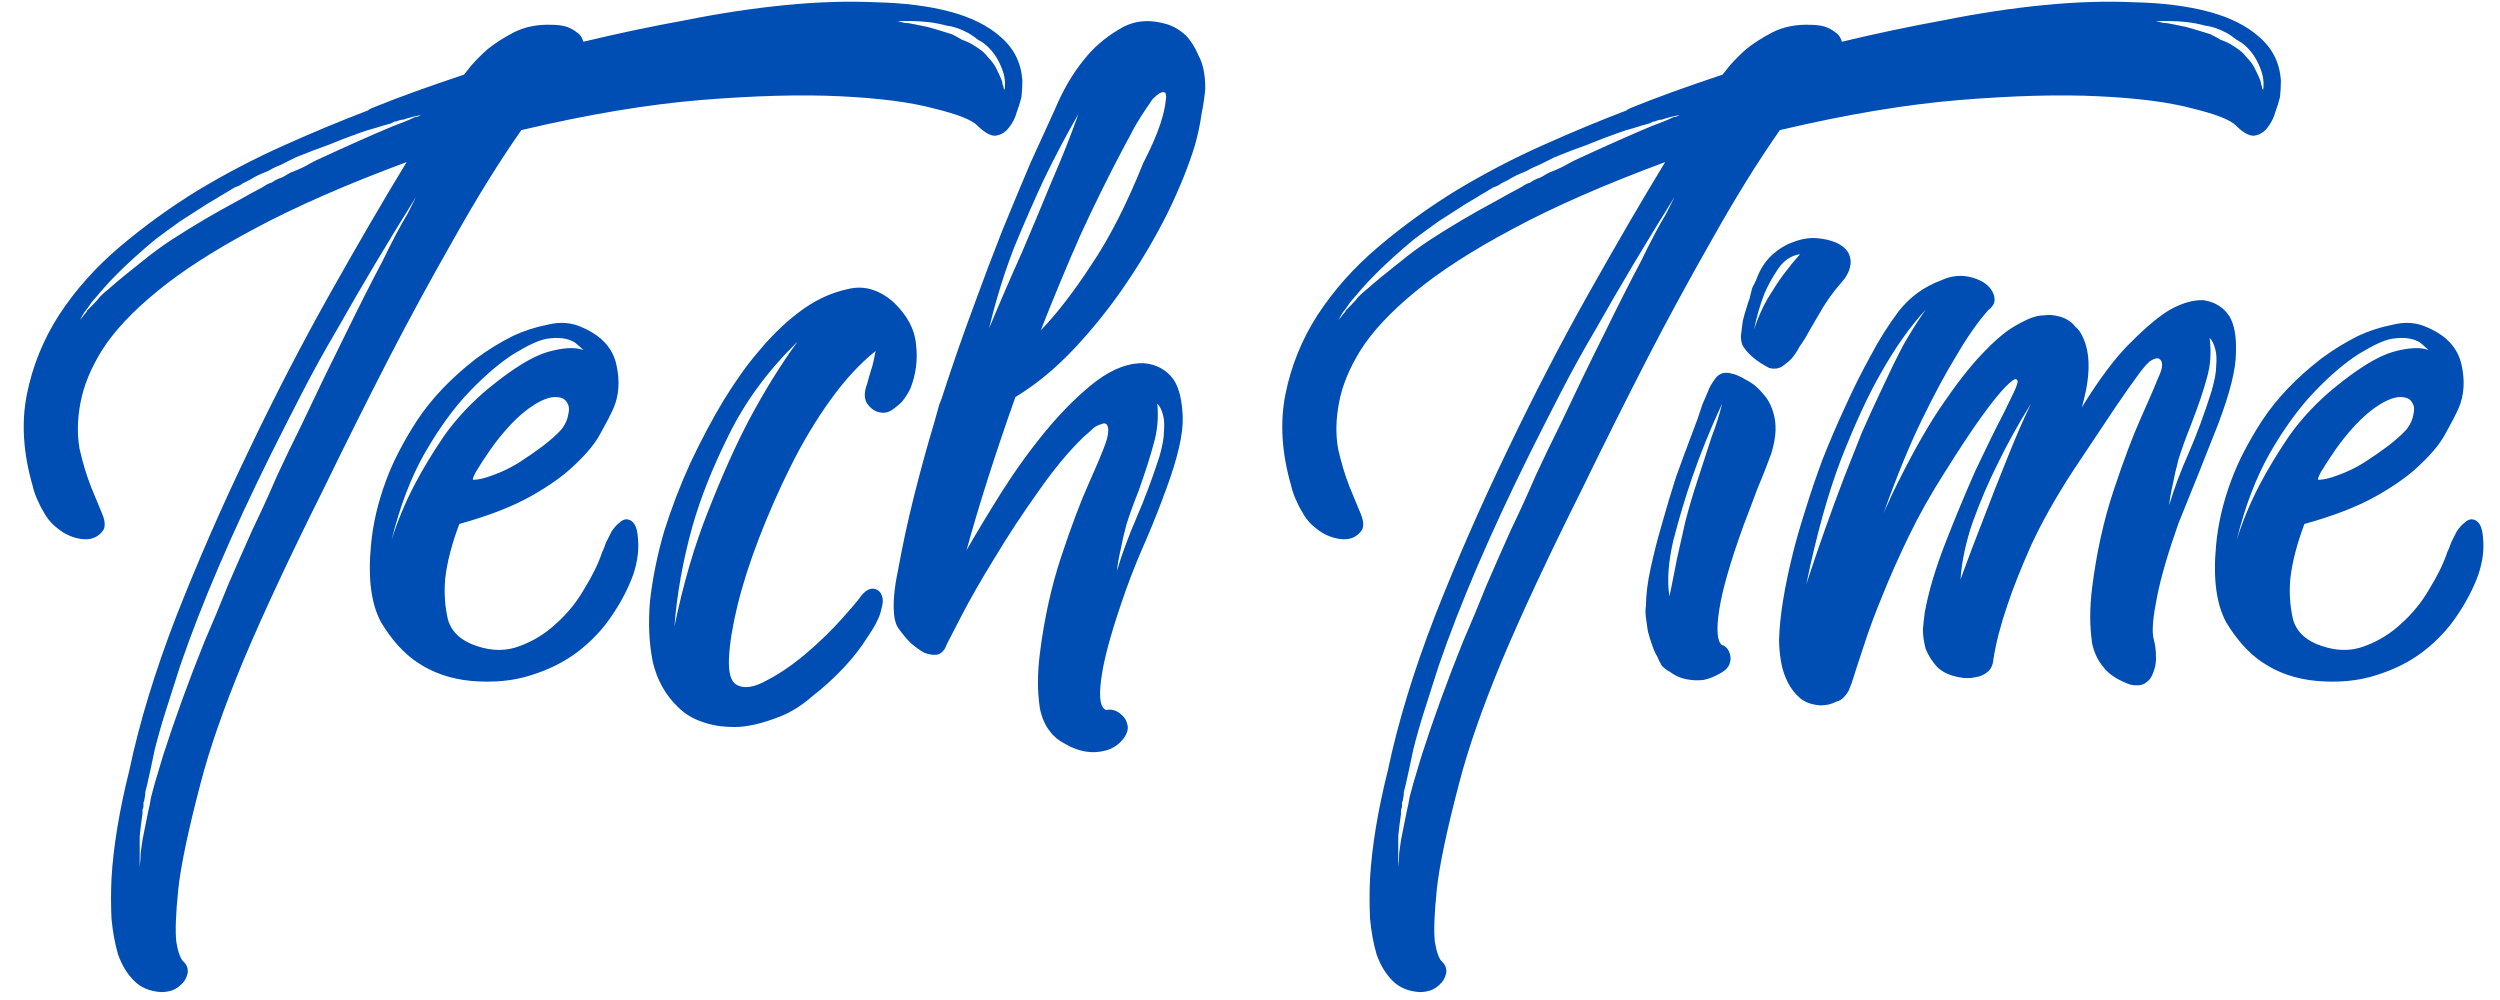
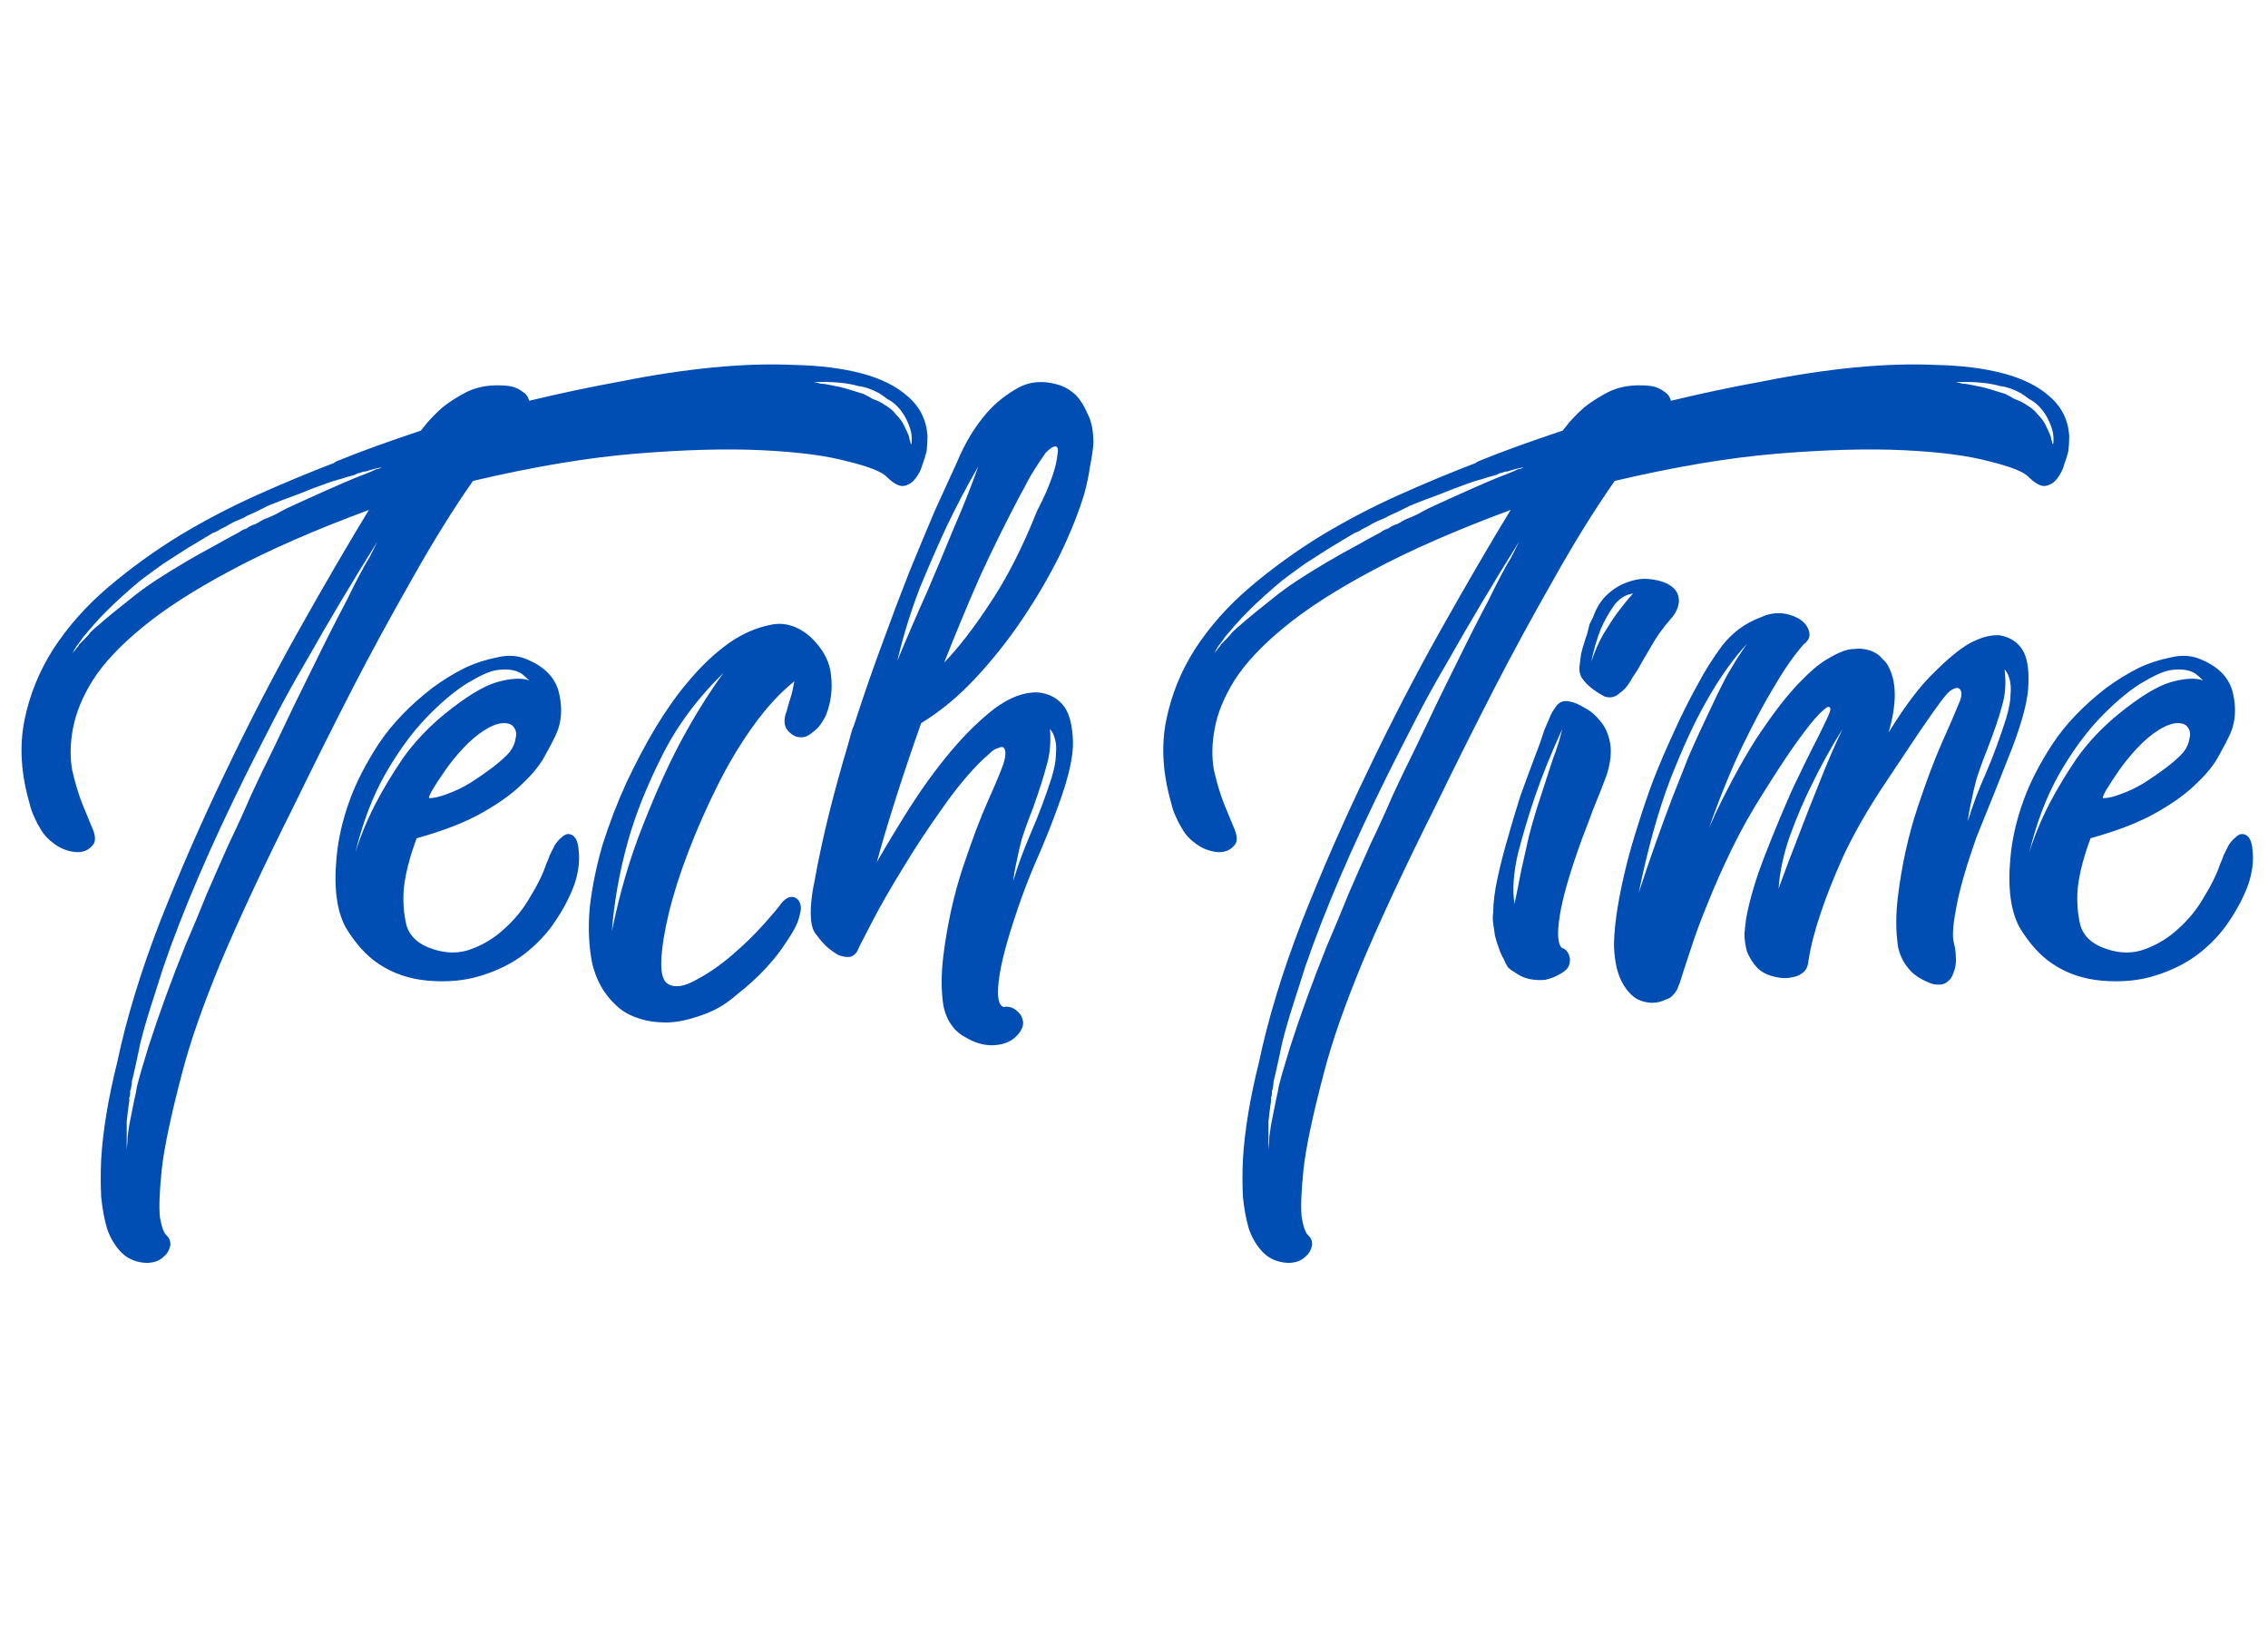
- <svg xmlns="http://www.w3.org/2000/svg" width="125" height="50" viewBox="0 0 125 50" fill="none">
+ <svg xmlns="http://www.w3.org/2000/svg" width="125" height="90" viewBox="0 0 125 50" fill="none">
  <path d="M23.2 3.732C23.325 3.575 23.451 3.419 23.576 3.262C23.827 2.98 24.093 2.714 24.375 2.463C24.72 2.181 25.158 1.899 25.691 1.617C26.255 1.335 26.897 1.21 27.618 1.241C27.869 1.241 28.104 1.272 28.323 1.335C28.511 1.398 28.683 1.492 28.84 1.617C28.997 1.711 29.106 1.868 29.169 2.087C30.861 1.68 32.569 1.319 34.292 1.006C36.015 0.661 37.676 0.411 39.274 0.254C40.872 0.097 42.376 0.05 43.786 0.113C45.196 0.144 46.434 0.301 47.499 0.583C48.564 0.865 49.41 1.288 50.037 1.852C50.695 2.416 51.055 3.137 51.118 4.014C51.118 4.296 51.102 4.578 51.071 4.86C51.008 5.111 50.93 5.361 50.836 5.612C50.773 5.863 50.648 6.113 50.46 6.364C50.272 6.615 50.037 6.756 49.755 6.787C49.504 6.787 49.207 6.615 48.862 6.27C48.58 5.988 47.859 5.706 46.7 5.424C45.541 5.111 43.974 4.907 42 4.813C40.057 4.719 37.739 4.782 35.044 5.001C32.381 5.22 29.388 5.722 26.067 6.505C24.97 8.072 23.842 9.889 22.683 11.957C21.524 13.994 20.458 15.952 19.487 17.832C18.359 20.025 17.247 22.25 16.15 24.506C14.489 27.827 13.158 30.679 12.155 33.06C11.184 35.41 10.479 37.431 10.04 39.123C9.413 41.504 9.037 43.29 8.912 44.481C8.787 45.703 8.755 46.58 8.818 47.113C8.912 47.646 9.037 47.975 9.194 48.1C9.351 48.257 9.413 48.445 9.382 48.664C9.319 48.915 9.21 49.103 9.053 49.228C8.928 49.353 8.787 49.447 8.63 49.51C8.442 49.573 8.254 49.604 8.066 49.604C7.502 49.573 7.048 49.385 6.703 49.04C6.358 48.695 6.092 48.257 5.904 47.724C5.747 47.191 5.638 46.596 5.575 45.938C5.544 45.28 5.544 44.606 5.575 43.917C5.669 42.319 5.967 40.517 6.468 38.512C6.969 36.131 7.753 33.561 8.818 30.804C9.915 28.015 11.121 25.258 12.437 22.532C13.753 19.775 15.116 17.143 16.526 14.636C17.936 12.129 19.205 9.952 20.333 8.103C17.294 9.231 14.756 10.343 12.719 11.44C10.714 12.505 9.084 13.555 7.831 14.589C6.609 15.592 5.7 16.563 5.105 17.503C4.541 18.412 4.181 19.289 4.024 20.135C3.867 20.95 3.852 21.717 3.977 22.438C4.134 23.127 4.322 23.754 4.541 24.318C4.76 24.851 4.948 25.305 5.105 25.681C5.262 26.057 5.277 26.339 5.152 26.527C4.901 26.872 4.541 27.013 4.071 26.95C3.632 26.887 3.241 26.715 2.896 26.433C2.645 26.245 2.442 26.026 2.285 25.775C2.128 25.524 2.003 25.289 1.909 25.07C1.784 24.819 1.69 24.553 1.627 24.271C1.157 22.642 1.063 21.122 1.345 19.712C1.627 18.302 2.16 16.986 2.943 15.764C3.758 14.511 4.776 13.367 5.998 12.333C7.22 11.299 8.52 10.359 9.899 9.513C11.309 8.667 12.75 7.915 14.223 7.257C15.696 6.599 17.09 6.019 18.406 5.518C18.437 5.487 18.453 5.471 18.453 5.471C18.484 5.471 18.516 5.455 18.547 5.424C19.236 5.142 19.973 4.86 20.756 4.578C21.539 4.296 22.354 4.014 23.2 3.732ZM13.894 8.949C13.957 8.918 14.004 8.902 14.035 8.902C14.098 8.871 14.16 8.839 14.223 8.808C14.317 8.745 14.427 8.683 14.552 8.62C14.803 8.526 15.022 8.432 15.21 8.338C15.429 8.213 15.633 8.103 15.821 8.009C17.45 7.257 18.719 6.693 19.628 6.317C19.879 6.223 20.082 6.145 20.239 6.082C20.396 6.019 20.537 5.957 20.662 5.894C20.725 5.863 20.772 5.847 20.803 5.847C20.866 5.847 20.913 5.831 20.944 5.8C20.975 5.8 21.007 5.784 21.038 5.753C20.725 5.816 20.474 5.878 20.286 5.941C20.223 5.972 20.161 5.988 20.098 5.988C20.035 5.988 19.973 6.004 19.91 6.035C19.847 6.066 19.785 6.082 19.722 6.082C19.597 6.145 19.534 6.176 19.534 6.176C19.283 6.239 19.017 6.317 18.735 6.411C18.484 6.474 18.234 6.552 17.983 6.646C17.45 6.834 16.918 7.038 16.385 7.257C15.852 7.445 15.32 7.649 14.787 7.868L14.411 8.056C14.348 8.087 14.286 8.119 14.223 8.15C14.16 8.181 14.098 8.213 14.035 8.244C13.878 8.307 13.737 8.369 13.612 8.432C13.518 8.495 13.393 8.557 13.236 8.62C12.985 8.714 12.735 8.839 12.484 8.996C12.421 9.027 12.359 9.059 12.296 9.09C12.233 9.121 12.171 9.153 12.108 9.184C12.045 9.247 11.92 9.309 11.732 9.372C11.262 9.654 10.792 9.936 10.322 10.218C9.883 10.5 9.445 10.782 9.006 11.064C8.567 11.377 8.16 11.675 7.784 11.957C7.439 12.239 7.095 12.537 6.75 12.85C6.437 13.132 6.139 13.414 5.857 13.696C5.606 13.947 5.371 14.197 5.152 14.448C4.933 14.699 4.745 14.918 4.588 15.106C4.463 15.294 4.337 15.466 4.212 15.623C4.149 15.717 4.087 15.827 4.024 15.952C3.993 15.983 3.977 16.015 3.977 16.046C3.977 16.077 3.961 16.093 3.93 16.093C3.993 15.999 4.055 15.921 4.118 15.858C4.181 15.764 4.243 15.686 4.306 15.623C4.337 15.592 4.353 15.56 4.353 15.529C4.384 15.498 4.416 15.466 4.447 15.435L4.635 15.247C4.792 15.09 4.917 14.949 5.011 14.824C5.136 14.699 5.277 14.573 5.434 14.448C5.935 14.009 6.468 13.571 7.032 13.132C7.565 12.693 8.097 12.302 8.63 11.957C9.163 11.612 9.695 11.283 10.228 10.97C10.761 10.657 11.262 10.375 11.732 10.124C12.233 9.842 12.719 9.576 13.189 9.325C13.314 9.231 13.44 9.168 13.565 9.137C13.628 9.106 13.675 9.074 13.706 9.043C13.769 9.012 13.831 8.98 13.894 8.949ZM20.803 9.842C19.393 12.098 18.077 14.307 16.855 16.469C16.228 17.534 15.649 18.584 15.116 19.618C14.583 20.652 14.066 21.67 13.565 22.673C11.591 26.652 10.071 30.193 9.006 33.295C8.755 34.078 8.52 34.815 8.301 35.504C8.082 36.193 7.894 36.851 7.737 37.478C7.674 37.791 7.612 38.089 7.549 38.371C7.486 38.653 7.424 38.935 7.361 39.217C7.33 39.342 7.298 39.468 7.267 39.593C7.267 39.718 7.251 39.844 7.22 39.969C7.22 40.032 7.204 40.079 7.173 40.11C7.173 40.173 7.173 40.235 7.173 40.298C7.173 40.361 7.157 40.423 7.126 40.486C7.126 40.549 7.126 40.611 7.126 40.674C7.063 41.113 7.016 41.489 6.985 41.802C6.985 42.147 6.985 42.429 6.985 42.648V43.165V43.353C7.016 43.102 7.032 42.867 7.032 42.648C7.063 42.46 7.095 42.241 7.126 41.99L7.408 40.58C7.471 40.329 7.518 40.094 7.549 39.875C7.612 39.656 7.674 39.421 7.737 39.17L8.16 37.76C8.755 35.911 9.445 34.016 10.228 32.073C10.635 31.133 11.027 30.193 11.403 29.253C11.81 28.313 12.218 27.389 12.625 26.48C13.064 25.571 13.471 24.678 13.847 23.801C14.254 22.924 14.662 22.078 15.069 21.263C15.852 19.602 16.589 18.083 17.278 16.704C17.967 15.294 18.578 14.088 19.111 13.085C19.612 12.051 20.035 11.252 20.38 10.688L20.803 9.842ZM50.225 4.531C50.288 4.155 50.241 3.779 50.084 3.403C49.927 2.996 49.708 2.651 49.426 2.369C49.269 2.212 49.097 2.087 48.909 1.993C48.752 1.868 48.596 1.758 48.439 1.664C48.032 1.445 47.671 1.319 47.358 1.288C47.013 1.194 46.684 1.131 46.371 1.1C46.058 1.069 45.791 1.053 45.572 1.053H45.055H44.914H44.867C44.992 1.084 45.118 1.116 45.243 1.147C45.368 1.147 45.494 1.163 45.619 1.194L46.324 1.335C46.575 1.398 46.794 1.46 46.982 1.523C47.201 1.586 47.405 1.648 47.593 1.711C47.781 1.805 47.953 1.899 48.11 1.993C48.298 2.056 48.47 2.134 48.627 2.228C48.784 2.322 48.925 2.416 49.05 2.51C49.175 2.604 49.285 2.714 49.379 2.839C49.598 3.058 49.755 3.278 49.849 3.497C49.943 3.685 50.021 3.857 50.084 4.014C50.115 4.108 50.131 4.186 50.131 4.249C50.162 4.28 50.178 4.327 50.178 4.39C50.178 4.421 50.194 4.453 50.225 4.484V4.531ZM31.331 25.963C31.676 25.994 31.864 26.308 31.895 26.903C31.958 27.467 31.879 28.078 31.66 28.736C31.409 29.425 31.049 30.115 30.579 30.804C30.14 31.462 29.576 32.057 28.887 32.59C28.229 33.091 27.446 33.483 26.537 33.765C25.66 34.047 24.673 34.141 23.576 34.047C22.542 33.953 21.633 33.64 20.85 33.107C20.192 32.668 19.597 32.01 19.064 31.133C18.563 30.224 18.39 28.94 18.547 27.279C18.641 26.214 18.892 25.133 19.299 24.036C19.644 23.096 20.161 22.093 20.85 21.028C21.571 19.931 22.558 18.897 23.811 17.926C24.406 17.487 25.017 17.111 25.644 16.798C26.177 16.547 26.756 16.359 27.383 16.234C28.01 16.077 28.589 16.124 29.122 16.375C30.062 16.782 30.626 17.393 30.814 18.208C31.002 19.023 30.955 19.759 30.673 20.417C30.516 20.762 30.297 21.185 30.015 21.686C29.764 22.156 29.357 22.657 28.793 23.19C28.26 23.723 27.524 24.255 26.584 24.788C25.644 25.321 24.438 25.791 22.965 26.198C22.589 27.201 22.354 28.109 22.26 28.924C22.197 29.645 22.244 30.334 22.401 30.992C22.589 31.619 23.075 32.057 23.858 32.308C24.61 32.559 25.315 32.559 25.973 32.308C26.662 32.057 27.273 31.681 27.806 31.18C28.37 30.679 28.84 30.099 29.216 29.441C29.623 28.783 29.921 28.172 30.109 27.608C30.172 27.483 30.234 27.326 30.297 27.138C30.391 26.95 30.485 26.762 30.579 26.574C30.704 26.386 30.83 26.245 30.955 26.151C31.08 26.026 31.206 25.963 31.331 25.963ZM28.088 21.451C28.276 21.2 28.386 20.95 28.417 20.699C28.48 20.448 28.448 20.245 28.323 20.088C28.229 19.931 28.041 19.853 27.759 19.853C27.477 19.853 27.132 19.978 26.725 20.229C26.318 20.48 25.91 20.824 25.503 21.263C25.127 21.67 24.798 22.078 24.516 22.485C24.234 22.892 23.999 23.253 23.811 23.566C23.654 23.848 23.607 23.989 23.67 23.989C23.921 23.989 24.25 23.911 24.657 23.754C25.096 23.597 25.519 23.394 25.926 23.143C26.365 22.861 26.772 22.579 27.148 22.297C27.555 21.984 27.869 21.702 28.088 21.451ZM19.581 26.997C19.863 26.088 20.239 25.18 20.709 24.271C21.116 23.488 21.618 22.657 22.213 21.78C22.84 20.903 23.592 20.104 24.469 19.383C25.66 18.412 26.631 17.816 27.383 17.597C28.166 17.378 28.762 17.346 29.169 17.503C29.044 17.378 28.903 17.252 28.746 17.127C28.401 16.908 27.931 16.845 27.336 16.939C26.96 17.002 26.412 17.252 25.691 17.691C25.002 18.13 24.265 18.756 23.482 19.571C22.699 20.386 21.947 21.42 21.226 22.673C20.537 23.895 19.988 25.336 19.581 26.997ZM44.673 15.106C45.362 15.764 45.739 16.469 45.801 17.221C45.895 17.973 45.801 18.709 45.519 19.43C45.394 19.681 45.253 19.9 45.096 20.088C44.94 20.245 44.767 20.386 44.579 20.511C44.391 20.636 44.172 20.668 43.921 20.605C43.702 20.542 43.514 20.401 43.357 20.182C43.2 19.931 43.2 19.602 43.357 19.195C43.42 18.944 43.483 18.725 43.545 18.537C43.608 18.349 43.655 18.177 43.686 18.02C43.718 17.863 43.749 17.707 43.78 17.55C42.997 18.177 42.245 18.991 41.524 19.994C40.803 20.997 40.145 22.093 39.55 23.284C38.955 24.475 38.422 25.681 37.952 26.903C37.482 28.125 37.122 29.253 36.871 30.287C36.62 31.321 36.48 32.198 36.448 32.919C36.417 33.64 36.542 34.078 36.824 34.235C37.2 34.454 37.717 34.376 38.375 34C39.033 33.655 39.691 33.201 40.349 32.637C41.007 32.073 41.587 31.509 42.088 30.945C42.621 30.35 42.95 29.958 43.075 29.77C43.232 29.582 43.389 29.472 43.545 29.441C43.733 29.41 43.89 29.472 44.015 29.629C44.141 29.817 44.172 30.036 44.109 30.287L44.015 30.663C43.921 30.976 43.702 31.384 43.357 31.885C43.044 32.386 42.652 32.888 42.182 33.389C41.712 33.89 41.195 34.36 40.631 34.799C40.099 35.269 39.55 35.614 38.986 35.833C38.109 36.178 37.357 36.35 36.73 36.35C36.135 36.35 35.618 36.272 35.179 36.115C34.678 35.958 34.255 35.708 33.91 35.363C33.283 34.768 32.861 34.016 32.641 33.107C32.453 32.167 32.406 31.149 32.5 30.052C32.626 28.924 32.861 27.765 33.205 26.574C33.581 25.383 34.02 24.24 34.521 23.143C35.054 22.015 35.602 20.981 36.166 20.041C36.761 19.07 37.341 18.255 37.905 17.597C38.657 16.688 39.441 15.952 40.255 15.388C40.944 14.918 41.665 14.605 42.417 14.448C43.2 14.26 43.953 14.479 44.673 15.106ZM33.722 31.321C34.161 29.19 34.725 27.263 35.414 25.54C36.103 23.785 36.777 22.281 37.435 21.028C38.218 19.555 39.033 18.239 39.879 17.08C38.407 18.521 37.263 20.072 36.448 21.733C35.633 23.362 35.023 24.898 34.615 26.339C34.145 28.031 33.847 29.692 33.722 31.321ZM52.744 5.471C53.151 4.5 53.637 3.669 54.201 2.98C54.671 2.385 55.251 1.883 55.94 1.476C56.629 1.037 57.413 0.943 58.29 1.194C58.635 1.288 58.964 1.476 59.277 1.758C59.528 2.009 59.747 2.353 59.935 2.792C60.154 3.199 60.264 3.748 60.264 4.437C60.233 4.813 60.17 5.236 60.076 5.706C60.013 6.176 59.904 6.693 59.747 7.257C59.434 8.291 58.979 9.419 58.384 10.641C57.789 11.832 57.099 13.007 56.316 14.166C55.533 15.325 54.671 16.406 53.731 17.409C52.791 18.412 51.804 19.226 50.77 19.853C50.237 21.357 49.767 22.751 49.36 24.036C48.953 25.321 48.608 26.48 48.326 27.514C48.827 26.637 49.423 25.65 50.112 24.553C50.833 23.425 51.585 22.391 52.368 21.451C53.183 20.48 53.997 19.681 54.812 19.054C55.658 18.427 56.457 18.13 57.209 18.161C57.836 18.224 58.321 18.49 58.666 18.96C58.948 19.367 59.105 19.994 59.136 20.84C59.167 21.686 58.885 22.908 58.29 24.506C58.008 25.289 57.679 26.12 57.303 26.997C56.927 27.843 56.598 28.658 56.316 29.441C55.658 31.29 55.251 32.715 55.094 33.718C54.937 34.721 54.984 35.3 55.235 35.457C55.266 35.488 55.298 35.504 55.329 35.504C55.423 35.473 55.533 35.473 55.658 35.504C55.815 35.535 55.971 35.629 56.128 35.786C56.253 35.911 56.332 36.052 56.363 36.209C56.426 36.397 56.379 36.616 56.222 36.867C55.971 37.212 55.658 37.431 55.282 37.525C54.937 37.619 54.593 37.635 54.248 37.572C53.903 37.509 53.574 37.384 53.261 37.196C52.948 37.039 52.697 36.836 52.509 36.585C52.258 36.272 52.086 35.88 51.992 35.41C51.929 34.971 51.898 34.548 51.898 34.141C51.898 33.671 51.929 33.185 51.992 32.684C52.211 30.929 52.572 29.3 53.073 27.796C53.574 26.292 54.029 25.086 54.436 24.177C54.843 23.268 55.125 22.595 55.282 22.156C55.439 21.686 55.454 21.373 55.329 21.216C55.266 21.153 55.172 21.153 55.047 21.216C54.922 21.247 54.796 21.31 54.671 21.404C54.546 21.529 54.389 21.67 54.201 21.827C53.449 22.548 52.681 23.472 51.898 24.6C51.115 25.697 50.394 26.793 49.736 27.89C49.078 28.955 48.53 29.911 48.091 30.757C47.652 31.603 47.402 32.089 47.339 32.214C47.245 32.496 47.088 32.668 46.869 32.731C46.681 32.762 46.462 32.731 46.211 32.637C45.992 32.512 45.772 32.355 45.553 32.167C45.334 31.948 45.146 31.728 44.989 31.509C44.832 31.321 44.738 31.07 44.707 30.757C44.676 30.444 44.676 30.115 44.707 29.77C44.738 29.394 44.801 28.987 44.895 28.548C45.114 27.326 45.381 26.088 45.694 24.835C46.007 23.582 46.352 22.328 46.728 21.075C46.822 20.73 46.9 20.448 46.963 20.229C47.057 20.01 47.135 19.79 47.198 19.571C47.668 18.13 48.154 16.735 48.655 15.388C49.156 14.009 49.642 12.725 50.112 11.534C50.613 10.312 51.083 9.184 51.522 8.15C51.992 7.116 52.399 6.223 52.744 5.471ZM56.927 24.553C56.676 25.18 56.473 25.744 56.316 26.245C56.191 26.715 56.097 27.122 56.034 27.467C55.94 27.874 55.877 28.235 55.846 28.548C56.097 27.702 56.426 26.809 56.833 25.869C57.24 24.929 57.616 23.926 57.961 22.861C58.118 22.328 58.196 21.905 58.196 21.592C58.227 21.247 58.212 20.965 58.149 20.746C58.086 20.495 57.992 20.307 57.867 20.182C57.93 20.903 57.867 21.576 57.679 22.203C57.522 22.798 57.272 23.582 56.927 24.553ZM56.269 7.21C55.486 8.683 54.734 10.202 54.013 11.769C53.324 13.336 52.666 14.918 52.039 16.516C52.854 15.67 53.7 14.573 54.577 13.226C55.486 11.879 56.347 10.187 57.162 8.15C57.538 7.429 57.82 6.787 58.008 6.223C58.165 5.753 58.259 5.346 58.29 5.001C58.353 4.625 58.243 4.515 57.961 4.672C57.867 4.735 57.757 4.829 57.632 4.954C57.193 5.581 56.864 6.098 56.645 6.505C56.52 6.756 56.394 6.991 56.269 7.21ZM53.919 5.706C53.355 6.677 52.791 7.743 52.227 8.902C51.757 9.905 51.256 11.048 50.723 12.333C50.222 13.618 49.799 14.981 49.454 16.422C49.987 15.137 50.535 13.868 51.099 12.615C51.569 11.518 52.055 10.359 52.556 9.137C53.089 7.915 53.543 6.771 53.919 5.706ZM86.127 3.732C86.252 3.575 86.377 3.419 86.503 3.262C86.753 2.98 87.02 2.714 87.302 2.463C87.646 2.181 88.085 1.899 88.618 1.617C89.182 1.335 89.824 1.21 90.545 1.241C90.795 1.241 91.03 1.272 91.25 1.335C91.438 1.398 91.61 1.492 91.767 1.617C91.923 1.711 92.033 1.868 92.096 2.087C93.788 1.68 95.495 1.319 97.219 1.006C98.942 0.661 100.603 0.411 102.201 0.254C103.799 0.097 105.303 0.05 106.713 0.113C108.123 0.144 109.36 0.301 110.426 0.583C111.491 0.865 112.337 1.288 112.964 1.852C113.622 2.416 113.982 3.137 114.045 4.014C114.045 4.296 114.029 4.578 113.998 4.86C113.935 5.111 113.857 5.361 113.763 5.612C113.7 5.863 113.575 6.113 113.387 6.364C113.199 6.615 112.964 6.756 112.682 6.787C112.431 6.787 112.133 6.615 111.789 6.27C111.507 5.988 110.786 5.706 109.627 5.424C108.467 5.111 106.901 4.907 104.927 4.813C102.984 4.719 100.665 4.782 97.971 5.001C95.307 5.22 92.315 5.722 88.994 6.505C87.897 8.072 86.769 9.889 85.61 11.957C84.45 13.994 83.385 15.952 82.414 17.832C81.286 20.025 80.173 22.25 79.077 24.506C77.416 27.827 76.084 30.679 75.082 33.06C74.11 35.41 73.405 37.431 72.967 39.123C72.34 41.504 71.964 43.29 71.839 44.481C71.713 45.703 71.682 46.58 71.745 47.113C71.839 47.646 71.964 47.975 72.121 48.1C72.277 48.257 72.34 48.445 72.309 48.664C72.246 48.915 72.136 49.103 71.98 49.228C71.854 49.353 71.713 49.447 71.557 49.51C71.369 49.573 71.181 49.604 70.993 49.604C70.429 49.573 69.974 49.385 69.63 49.04C69.285 48.695 69.019 48.257 68.831 47.724C68.674 47.191 68.564 46.596 68.502 45.938C68.47 45.28 68.47 44.606 68.502 43.917C68.596 42.319 68.893 40.517 69.395 38.512C69.896 36.131 70.679 33.561 71.745 30.804C72.841 28.015 74.048 25.258 75.364 22.532C76.68 19.775 78.043 17.143 79.453 14.636C80.863 12.129 82.132 9.952 83.26 8.103C80.22 9.231 77.682 10.343 75.646 11.44C73.64 12.505 72.011 13.555 70.758 14.589C69.536 15.592 68.627 16.563 68.032 17.503C67.468 18.412 67.107 19.289 66.951 20.135C66.794 20.95 66.778 21.717 66.904 22.438C67.06 23.127 67.248 23.754 67.468 24.318C67.687 24.851 67.875 25.305 68.032 25.681C68.188 26.057 68.204 26.339 68.079 26.527C67.828 26.872 67.468 27.013 66.998 26.95C66.559 26.887 66.167 26.715 65.823 26.433C65.572 26.245 65.368 26.026 65.212 25.775C65.055 25.524 64.93 25.289 64.836 25.07C64.71 24.819 64.616 24.553 64.554 24.271C64.084 22.642 63.99 21.122 64.272 19.712C64.554 18.302 65.086 16.986 65.87 15.764C66.684 14.511 67.703 13.367 68.925 12.333C70.147 11.299 71.447 10.359 72.826 9.513C74.236 8.667 75.677 7.915 77.15 7.257C78.622 6.599 80.017 6.019 81.333 5.518C81.364 5.487 81.38 5.471 81.38 5.471C81.411 5.471 81.442 5.455 81.474 5.424C82.163 5.142 82.899 4.86 83.683 4.578C84.466 4.296 85.281 4.014 86.127 3.732ZM76.821 8.949C76.883 8.918 76.93 8.902 76.962 8.902C77.024 8.871 77.087 8.839 77.15 8.808C77.244 8.745 77.353 8.683 77.479 8.62C77.729 8.526 77.949 8.432 78.137 8.338C78.356 8.213 78.56 8.103 78.748 8.009C80.377 7.257 81.646 6.693 82.555 6.317C82.805 6.223 83.009 6.145 83.166 6.082C83.322 6.019 83.463 5.957 83.589 5.894C83.651 5.863 83.698 5.847 83.73 5.847C83.792 5.847 83.839 5.831 83.871 5.8C83.902 5.8 83.933 5.784 83.965 5.753C83.651 5.816 83.401 5.878 83.213 5.941C83.15 5.972 83.087 5.988 83.025 5.988C82.962 5.988 82.899 6.004 82.837 6.035C82.774 6.066 82.711 6.082 82.649 6.082C82.523 6.145 82.461 6.176 82.461 6.176C82.21 6.239 81.944 6.317 81.662 6.411C81.411 6.474 81.16 6.552 80.91 6.646C80.377 6.834 79.844 7.038 79.312 7.257C78.779 7.445 78.246 7.649 77.714 7.868L77.338 8.056C77.275 8.087 77.212 8.119 77.15 8.15C77.087 8.181 77.024 8.213 76.962 8.244C76.805 8.307 76.664 8.369 76.539 8.432C76.445 8.495 76.319 8.557 76.163 8.62C75.912 8.714 75.661 8.839 75.411 8.996C75.348 9.027 75.285 9.059 75.223 9.09C75.16 9.121 75.097 9.153 75.035 9.184C74.972 9.247 74.847 9.309 74.659 9.372C74.189 9.654 73.719 9.936 73.249 10.218C72.81 10.5 72.371 10.782 71.933 11.064C71.494 11.377 71.087 11.675 70.711 11.957C70.366 12.239 70.021 12.537 69.677 12.85C69.363 13.132 69.066 13.414 68.784 13.696C68.533 13.947 68.298 14.197 68.079 14.448C67.859 14.699 67.671 14.918 67.515 15.106C67.389 15.294 67.264 15.466 67.139 15.623C67.076 15.717 67.013 15.827 66.951 15.952C66.919 15.983 66.904 16.015 66.904 16.046C66.904 16.077 66.888 16.093 66.857 16.093C66.919 15.999 66.982 15.921 67.045 15.858C67.107 15.764 67.17 15.686 67.233 15.623C67.264 15.592 67.28 15.56 67.28 15.529C67.311 15.498 67.342 15.466 67.374 15.435L67.562 15.247C67.718 15.09 67.844 14.949 67.938 14.824C68.063 14.699 68.204 14.573 68.361 14.448C68.862 14.009 69.395 13.571 69.959 13.132C70.491 12.693 71.024 12.302 71.557 11.957C72.089 11.612 72.622 11.283 73.155 10.97C73.687 10.657 74.189 10.375 74.659 10.124C75.16 9.842 75.646 9.576 76.116 9.325C76.241 9.231 76.366 9.168 76.492 9.137C76.554 9.106 76.601 9.074 76.633 9.043C76.695 9.012 76.758 8.98 76.821 8.949ZM83.73 9.842C82.32 12.098 81.004 14.307 79.782 16.469C79.155 17.534 78.575 18.584 78.043 19.618C77.51 20.652 76.993 21.67 76.492 22.673C74.518 26.652 72.998 30.193 71.933 33.295C71.682 34.078 71.447 34.815 71.228 35.504C71.008 36.193 70.82 36.851 70.664 37.478C70.601 37.791 70.538 38.089 70.476 38.371C70.413 38.653 70.35 38.935 70.288 39.217C70.256 39.342 70.225 39.468 70.194 39.593C70.194 39.718 70.178 39.844 70.147 39.969C70.147 40.032 70.131 40.079 70.1 40.11C70.1 40.173 70.1 40.235 70.1 40.298C70.1 40.361 70.084 40.423 70.053 40.486C70.053 40.549 70.053 40.611 70.053 40.674C69.99 41.113 69.943 41.489 69.912 41.802C69.912 42.147 69.912 42.429 69.912 42.648V43.165V43.353C69.943 43.102 69.959 42.867 69.959 42.648C69.99 42.46 70.021 42.241 70.053 41.99L70.335 40.58C70.397 40.329 70.444 40.094 70.476 39.875C70.538 39.656 70.601 39.421 70.664 39.17L71.087 37.76C71.682 35.911 72.371 34.016 73.155 32.073C73.562 31.133 73.954 30.193 74.33 29.253C74.737 28.313 75.144 27.389 75.552 26.48C75.99 25.571 76.398 24.678 76.774 23.801C77.181 22.924 77.588 22.078 77.996 21.263C78.779 19.602 79.515 18.083 80.205 16.704C80.894 15.294 81.505 14.088 82.038 13.085C82.539 12.051 82.962 11.252 83.307 10.688L83.73 9.842ZM113.152 4.531C113.214 4.155 113.167 3.779 113.011 3.403C112.854 2.996 112.635 2.651 112.353 2.369C112.196 2.212 112.024 2.087 111.836 1.993C111.679 1.868 111.522 1.758 111.366 1.664C110.958 1.445 110.598 1.319 110.285 1.288C109.94 1.194 109.611 1.131 109.298 1.1C108.984 1.069 108.718 1.053 108.499 1.053H107.982H107.841H107.794C107.919 1.084 108.044 1.116 108.17 1.147C108.295 1.147 108.42 1.163 108.546 1.194L109.251 1.335C109.501 1.398 109.721 1.46 109.909 1.523C110.128 1.586 110.332 1.648 110.52 1.711C110.708 1.805 110.88 1.899 111.037 1.993C111.225 2.056 111.397 2.134 111.554 2.228C111.71 2.322 111.851 2.416 111.977 2.51C112.102 2.604 112.212 2.714 112.306 2.839C112.525 3.058 112.682 3.278 112.776 3.497C112.87 3.685 112.948 3.857 113.011 4.014C113.042 4.108 113.058 4.186 113.058 4.249C113.089 4.28 113.105 4.327 113.105 4.39C113.105 4.421 113.12 4.453 113.152 4.484V4.531ZM84.601 21.686C84.695 21.435 84.789 21.185 84.883 20.934C84.977 20.652 85.055 20.417 85.118 20.229C85.212 20.01 85.306 19.79 85.4 19.571C85.462 19.383 85.588 19.164 85.776 18.913C85.964 18.662 86.23 18.584 86.575 18.678C86.763 18.709 87.013 18.819 87.327 19.007C87.64 19.164 87.922 19.399 88.173 19.712C88.455 20.025 88.643 20.433 88.737 20.934C88.831 21.435 88.768 22.031 88.549 22.72C88.329 23.315 88.094 23.911 87.844 24.506C87.624 25.101 87.405 25.681 87.186 26.245C86.528 28.062 86.12 29.472 85.964 30.475C85.807 31.478 85.854 32.073 86.105 32.261H86.152C86.277 32.324 86.371 32.418 86.434 32.543C86.559 32.794 86.559 33.044 86.434 33.295C86.34 33.452 86.167 33.593 85.917 33.718C85.697 33.843 85.447 33.937 85.165 34C84.883 34.031 84.585 34.016 84.272 33.953C83.99 33.89 83.723 33.765 83.473 33.577C83.347 33.514 83.222 33.42 83.097 33.295C83.003 33.138 82.924 32.982 82.862 32.825C82.768 32.668 82.689 32.496 82.627 32.308C82.533 32.057 82.454 31.807 82.392 31.556C82.36 31.305 82.329 31.086 82.298 30.898C82.266 30.679 82.266 30.475 82.298 30.287C82.298 29.754 82.376 29.128 82.533 28.407C82.689 27.686 82.877 26.95 83.097 26.198C83.316 25.415 83.551 24.631 83.802 23.848C84.084 23.065 84.35 22.344 84.601 21.686ZM84.93 23.848C85.18 23.065 85.4 22.391 85.588 21.827C85.807 21.263 85.979 20.715 86.105 20.182C85.509 21.467 85.008 22.704 84.601 23.895C84.256 24.898 83.943 25.947 83.661 27.044C83.41 28.141 83.347 29.065 83.473 29.817C83.598 29.222 83.723 28.595 83.849 27.937C83.974 27.373 84.115 26.746 84.272 26.057C84.46 25.336 84.679 24.6 84.93 23.848ZM91.839 12.145C92.152 12.302 92.356 12.49 92.45 12.709C92.544 12.928 92.559 13.148 92.497 13.367C92.465 13.524 92.387 13.696 92.262 13.884C92.199 13.978 92.136 14.056 92.074 14.119C91.635 14.62 91.259 15.153 90.946 15.717C90.632 16.25 90.397 16.657 90.241 16.939C90.178 17.033 90.084 17.174 89.959 17.362C89.865 17.55 89.739 17.738 89.583 17.926C89.426 18.083 89.254 18.224 89.066 18.349C88.878 18.443 88.674 18.459 88.455 18.396C87.859 18.083 87.436 17.738 87.186 17.362C87.092 17.237 87.045 17.049 87.045 16.798C87.076 16.547 87.107 16.297 87.139 16.046C87.201 15.795 87.264 15.576 87.327 15.388C87.389 15.169 87.436 15.028 87.468 14.965C87.53 14.714 87.577 14.526 87.609 14.401C87.671 14.276 87.734 14.15 87.797 14.025C87.985 13.492 88.251 13.069 88.596 12.756C88.94 12.443 89.301 12.223 89.677 12.098C90.084 11.941 90.476 11.879 90.852 11.91C91.228 11.941 91.557 12.02 91.839 12.145ZM87.703 16.469C87.891 15.905 88.11 15.404 88.361 14.965C88.643 14.495 88.909 14.088 89.16 13.743C89.442 13.367 89.724 13.022 90.006 12.709C89.567 12.772 89.207 13.007 88.925 13.414C88.643 13.821 88.408 14.244 88.22 14.683C88 15.247 87.828 15.842 87.703 16.469ZM92.573 34.188C92.542 34.251 92.51 34.329 92.479 34.423C92.416 34.58 92.338 34.705 92.244 34.799C92.119 34.956 91.978 35.05 91.821 35.081C91.696 35.144 91.57 35.191 91.445 35.222C91.32 35.253 91.179 35.269 91.022 35.269C90.583 35.238 90.239 35.112 89.988 34.893C89.737 34.674 89.534 34.407 89.377 34.094C89.22 33.781 89.111 33.436 89.048 33.06C88.985 32.684 88.954 32.324 88.954 31.979C88.985 30.82 89.22 29.363 89.659 27.608C89.816 26.981 90.019 26.276 90.27 25.493C90.521 24.678 90.803 23.848 91.116 23.002C91.461 22.125 91.837 21.247 92.244 20.37C92.651 19.461 93.09 18.584 93.56 17.738C93.936 17.017 94.39 16.297 94.923 15.576C95.487 14.855 96.192 14.338 97.038 14.025C97.571 13.774 98.103 13.727 98.636 13.884C99.169 14.041 99.513 14.307 99.67 14.683C99.764 14.934 99.748 15.137 99.623 15.294C99.56 15.388 99.498 15.451 99.435 15.482C98.902 16.077 98.354 16.861 97.79 17.832C97.289 18.647 96.725 19.696 96.098 20.981C95.471 22.266 94.829 23.832 94.171 25.681C94.234 25.524 94.296 25.383 94.359 25.258C94.422 25.133 94.484 24.992 94.547 24.835C95.424 23.018 96.239 21.545 96.991 20.417C97.774 19.258 98.479 18.349 99.106 17.691C99.733 17.033 100.265 16.579 100.704 16.328C101.174 16.046 101.55 15.874 101.832 15.811C101.957 15.78 102.098 15.764 102.255 15.764C102.443 15.733 102.662 15.748 102.913 15.811C103.07 15.842 103.226 15.905 103.383 15.999C103.508 16.062 103.634 16.171 103.759 16.328C103.916 16.453 104.041 16.626 104.135 16.845C104.542 17.691 104.527 18.866 104.088 20.37C104.997 18.897 105.827 17.801 106.579 17.08C107.331 16.328 107.973 15.795 108.506 15.482C109.133 15.137 109.697 14.981 110.198 15.012C110.762 15.106 111.185 15.372 111.467 15.811C111.718 16.218 111.827 16.829 111.796 17.644C111.796 18.459 111.498 19.649 110.903 21.216C110.59 21.999 110.261 22.83 109.916 23.707C109.571 24.553 109.242 25.368 108.929 26.151C108.396 27.655 108.036 28.893 107.848 29.864C107.66 30.804 107.597 31.462 107.66 31.838L107.754 32.261C107.785 32.449 107.801 32.668 107.801 32.919C107.801 33.17 107.754 33.405 107.66 33.624C107.597 33.843 107.472 34.016 107.284 34.141C107.127 34.266 106.877 34.298 106.532 34.235C106.25 34.141 105.984 34.016 105.733 33.859C105.482 33.702 105.279 33.514 105.122 33.295C104.871 32.982 104.699 32.606 104.605 32.167C104.542 31.697 104.511 31.258 104.511 30.851C104.511 30.381 104.542 29.895 104.605 29.394C104.824 27.639 105.185 26.01 105.686 24.506C106.187 23.002 106.642 21.796 107.049 20.887C107.456 19.978 107.754 19.289 107.942 18.819C108.161 18.349 108.161 18.051 107.942 17.926C107.848 17.895 107.723 17.926 107.566 18.02C107.441 18.083 107.237 18.302 106.955 18.678C106.673 19.054 106.266 19.634 105.733 20.417C105.232 21.169 104.542 22.203 103.665 23.519C102.788 24.866 102.083 26.12 101.55 27.279C101.049 28.407 100.657 29.394 100.375 30.24C100.03 31.243 99.795 32.151 99.67 32.966C99.639 33.279 99.529 33.499 99.341 33.624C99.184 33.749 98.996 33.828 98.777 33.859C98.526 33.922 98.244 33.922 97.931 33.859C97.461 33.765 97.101 33.593 96.85 33.342C96.599 33.06 96.411 32.762 96.286 32.449C96.192 32.104 96.145 31.775 96.145 31.462C96.176 31.117 96.208 30.835 96.239 30.616C96.427 29.582 96.772 28.423 97.273 27.138C97.774 25.853 98.276 24.647 98.777 23.519C99.31 22.391 99.78 21.435 100.187 20.652C100.594 19.837 100.814 19.367 100.845 19.242C100.908 19.085 100.892 18.991 100.798 18.96C100.735 18.929 100.563 19.054 100.281 19.336C99.999 19.618 99.607 20.104 99.106 20.793C98.605 21.482 97.962 22.454 97.179 23.707C96.521 24.741 95.941 25.775 95.44 26.809C94.939 27.843 94.5 28.83 94.124 29.77C93.748 30.679 93.435 31.525 93.184 32.308C92.933 33.06 92.73 33.687 92.573 34.188ZM90.317 29.206C90.912 27.389 91.539 25.618 92.197 23.895C92.479 23.174 92.777 22.422 93.09 21.639C93.435 20.856 93.779 20.104 94.124 19.383C94.469 18.631 94.813 17.926 95.158 17.268C95.534 16.61 95.91 16.015 96.286 15.482C95.503 16.328 94.751 17.393 94.03 18.678C93.403 19.775 92.745 21.2 92.056 22.955C91.398 24.678 90.818 26.762 90.317 29.206ZM98.025 28.971C98.401 27.937 98.793 26.903 99.2 25.869C99.545 24.96 99.921 24.005 100.328 23.002C100.735 21.968 101.143 21.028 101.55 20.182C100.923 21.185 100.359 22.203 99.858 23.237C99.419 24.114 99.012 25.07 98.636 26.104C98.291 27.107 98.088 28.062 98.025 28.971ZM109.54 21.263C109.289 21.89 109.086 22.454 108.929 22.955C108.804 23.425 108.71 23.832 108.647 24.177C108.553 24.584 108.49 24.945 108.459 25.258C108.71 24.412 109.039 23.535 109.446 22.626C109.853 21.686 110.229 20.668 110.574 19.571C110.731 19.038 110.809 18.615 110.809 18.302C110.84 17.957 110.825 17.675 110.762 17.456C110.699 17.205 110.605 17.017 110.48 16.892C110.574 17.613 110.527 18.286 110.339 18.913C110.182 19.508 109.916 20.292 109.54 21.263ZM123.587 25.963C123.932 25.994 124.12 26.308 124.151 26.903C124.214 27.467 124.135 28.078 123.916 28.736C123.665 29.425 123.305 30.115 122.835 30.804C122.396 31.462 121.832 32.057 121.143 32.59C120.485 33.091 119.702 33.483 118.793 33.765C117.916 34.047 116.929 34.141 115.832 34.047C114.798 33.953 113.889 33.64 113.106 33.107C112.448 32.668 111.853 32.01 111.32 31.133C110.819 30.224 110.646 28.94 110.803 27.279C110.897 26.214 111.148 25.133 111.555 24.036C111.9 23.096 112.417 22.093 113.106 21.028C113.827 19.931 114.814 18.897 116.067 17.926C116.662 17.487 117.273 17.111 117.9 16.798C118.433 16.547 119.012 16.359 119.639 16.234C120.266 16.077 120.845 16.124 121.378 16.375C122.318 16.782 122.882 17.393 123.07 18.208C123.258 19.023 123.211 19.759 122.929 20.417C122.772 20.762 122.553 21.185 122.271 21.686C122.02 22.156 121.613 22.657 121.049 23.19C120.516 23.723 119.78 24.255 118.84 24.788C117.9 25.321 116.694 25.791 115.221 26.198C114.845 27.201 114.61 28.109 114.516 28.924C114.453 29.645 114.5 30.334 114.657 30.992C114.845 31.619 115.331 32.057 116.114 32.308C116.866 32.559 117.571 32.559 118.229 32.308C118.918 32.057 119.529 31.681 120.062 31.18C120.626 30.679 121.096 30.099 121.472 29.441C121.879 28.783 122.177 28.172 122.365 27.608C122.428 27.483 122.49 27.326 122.553 27.138C122.647 26.95 122.741 26.762 122.835 26.574C122.96 26.386 123.086 26.245 123.211 26.151C123.336 26.026 123.462 25.963 123.587 25.963ZM120.344 21.451C120.532 21.2 120.642 20.95 120.673 20.699C120.736 20.448 120.704 20.245 120.579 20.088C120.485 19.931 120.297 19.853 120.015 19.853C119.733 19.853 119.388 19.978 118.981 20.229C118.574 20.48 118.166 20.824 117.759 21.263C117.383 21.67 117.054 22.078 116.772 22.485C116.49 22.892 116.255 23.253 116.067 23.566C115.91 23.848 115.863 23.989 115.926 23.989C116.177 23.989 116.506 23.911 116.913 23.754C117.352 23.597 117.775 23.394 118.182 23.143C118.621 22.861 119.028 22.579 119.404 22.297C119.811 21.984 120.125 21.702 120.344 21.451ZM111.837 26.997C112.119 26.088 112.495 25.18 112.965 24.271C113.372 23.488 113.874 22.657 114.469 21.78C115.096 20.903 115.848 20.104 116.725 19.383C117.916 18.412 118.887 17.816 119.639 17.597C120.422 17.378 121.018 17.346 121.425 17.503C121.3 17.378 121.159 17.252 121.002 17.127C120.657 16.908 120.187 16.845 119.592 16.939C119.216 17.002 118.668 17.252 117.947 17.691C117.258 18.13 116.521 18.756 115.738 19.571C114.955 20.386 114.203 21.42 113.482 22.673C112.793 23.895 112.244 25.336 111.837 26.997Z" fill="#004DB3" />
</svg>
